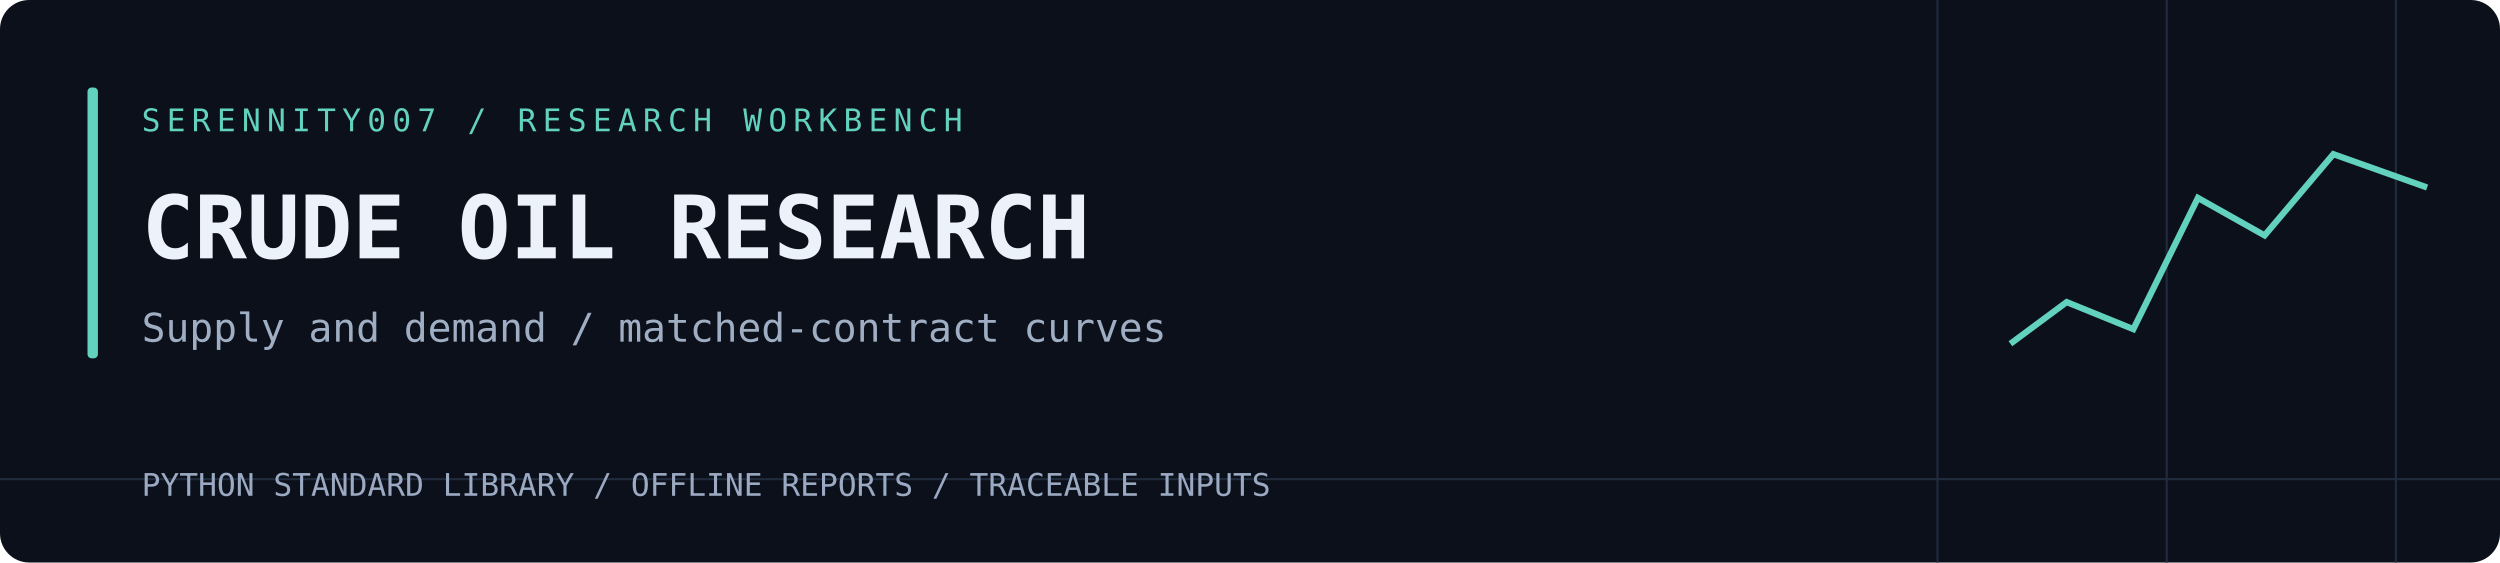
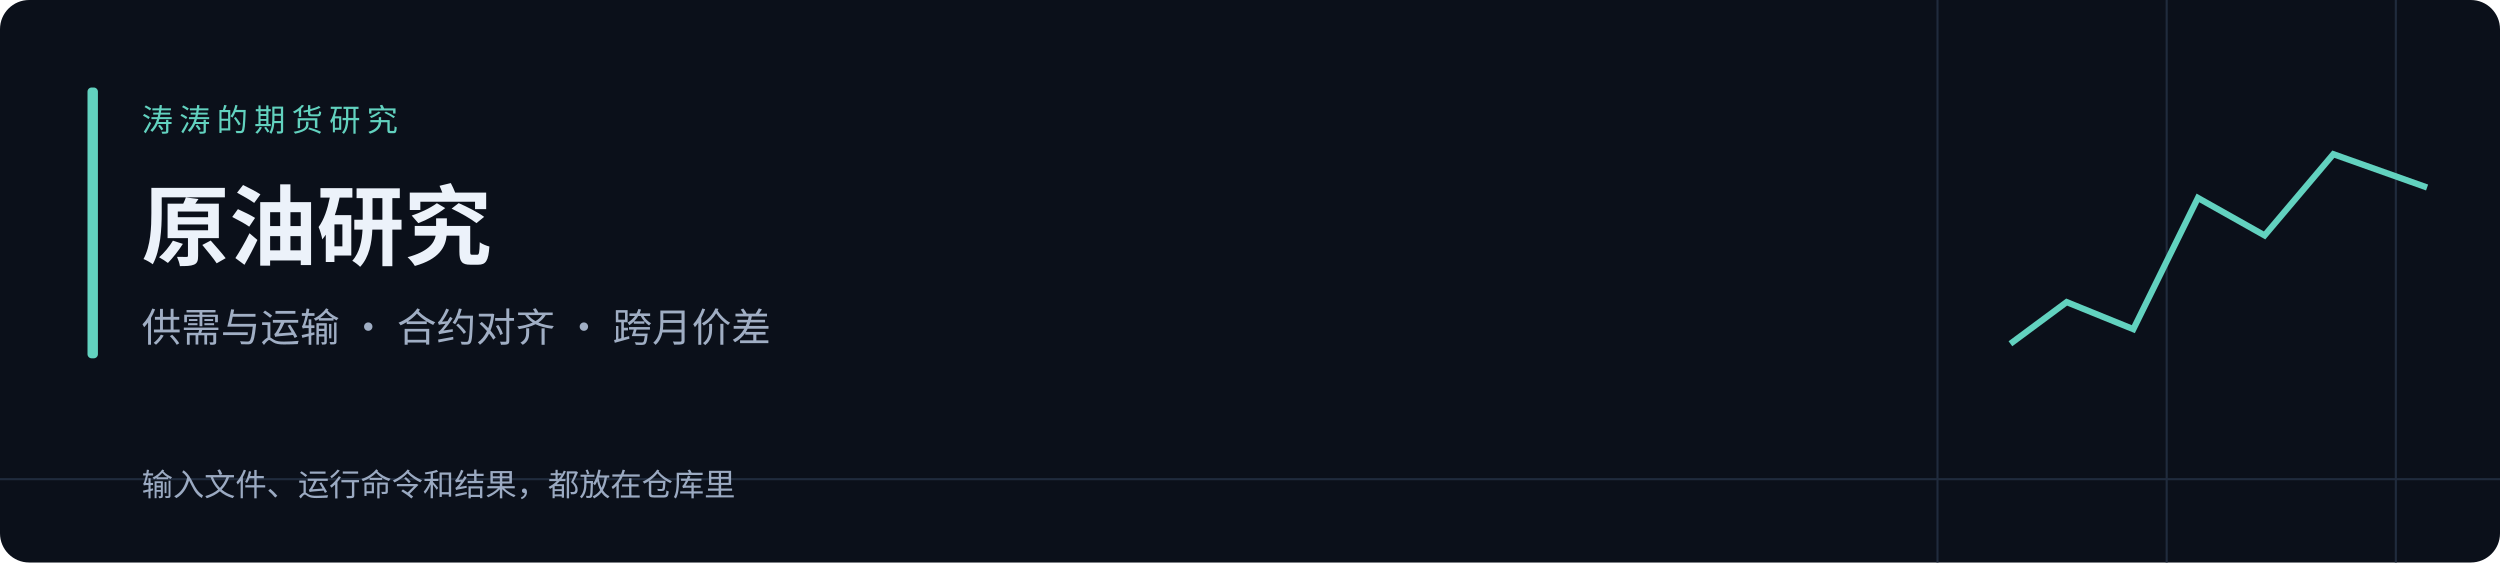
- <svg xmlns="http://www.w3.org/2000/svg" width="1200" height="270" viewBox="0 0 1200 270" role="img" aria-label="CRUDE OIL RESEARCH: offline research workbench">
+ <svg xmlns="http://www.w3.org/2000/svg" width="1200" height="270" viewBox="0 0 1200 270" role="img" aria-label="原油研究: offline research workbench">
  <rect width="1200" height="270" rx="14" fill="#0b101a" />
  <path d="M0 230H1200M930 0V270M1040 0V270M1150 0V270" stroke="#202b3d" />
  <rect x="42" y="42" width="5" height="130" rx="2" fill="#62d2bf" />
-   <g font-family="Consolas,monospace">
-     <text x="68" y="63" fill="#62d2bf" font-size="15" letter-spacing="3">SERENNITY007 / RESEARCH WORKBENCH</text>
-     <text x="68" y="124" fill="#ecf2fa" font-size="42" font-weight="bold">CRUDE OIL RESEARCH</text>
-     <text x="68" y="164" fill="#a0aec4" font-size="19">Supply and demand / matched-contract curves</text>
-     <text x="68" y="238" fill="#9baac2" font-size="15">PYTHON STANDARD LIBRARY  /  OFFLINE REPORTS  /  TRACEABLE INPUTS</text>
+   <g font-family="Microsoft YaHei,Noto Sans CJK SC,sans-serif">
+     <text x="68" y="63" fill="#62d2bf" font-size="15" letter-spacing="3">涛涛的期货研究</text>
+     <text x="68" y="124" fill="#ecf2fa" font-size="42" font-weight="bold">原油研究</text>
+     <text x="68" y="164" fill="#a0aec4" font-size="19">供需与运输 · 合约对齐 · 跨月价差</text>
+     <text x="68" y="238" fill="#9baac2" font-size="15">输入文件、运行命令和结果，都放在仓库里</text>
  </g>
  <path d="M965 165L992 145L1024 158L1055 95L1087 113L1120 74L1165 90" fill="none" stroke="#62d2bf" stroke-width="3" />
</svg>
